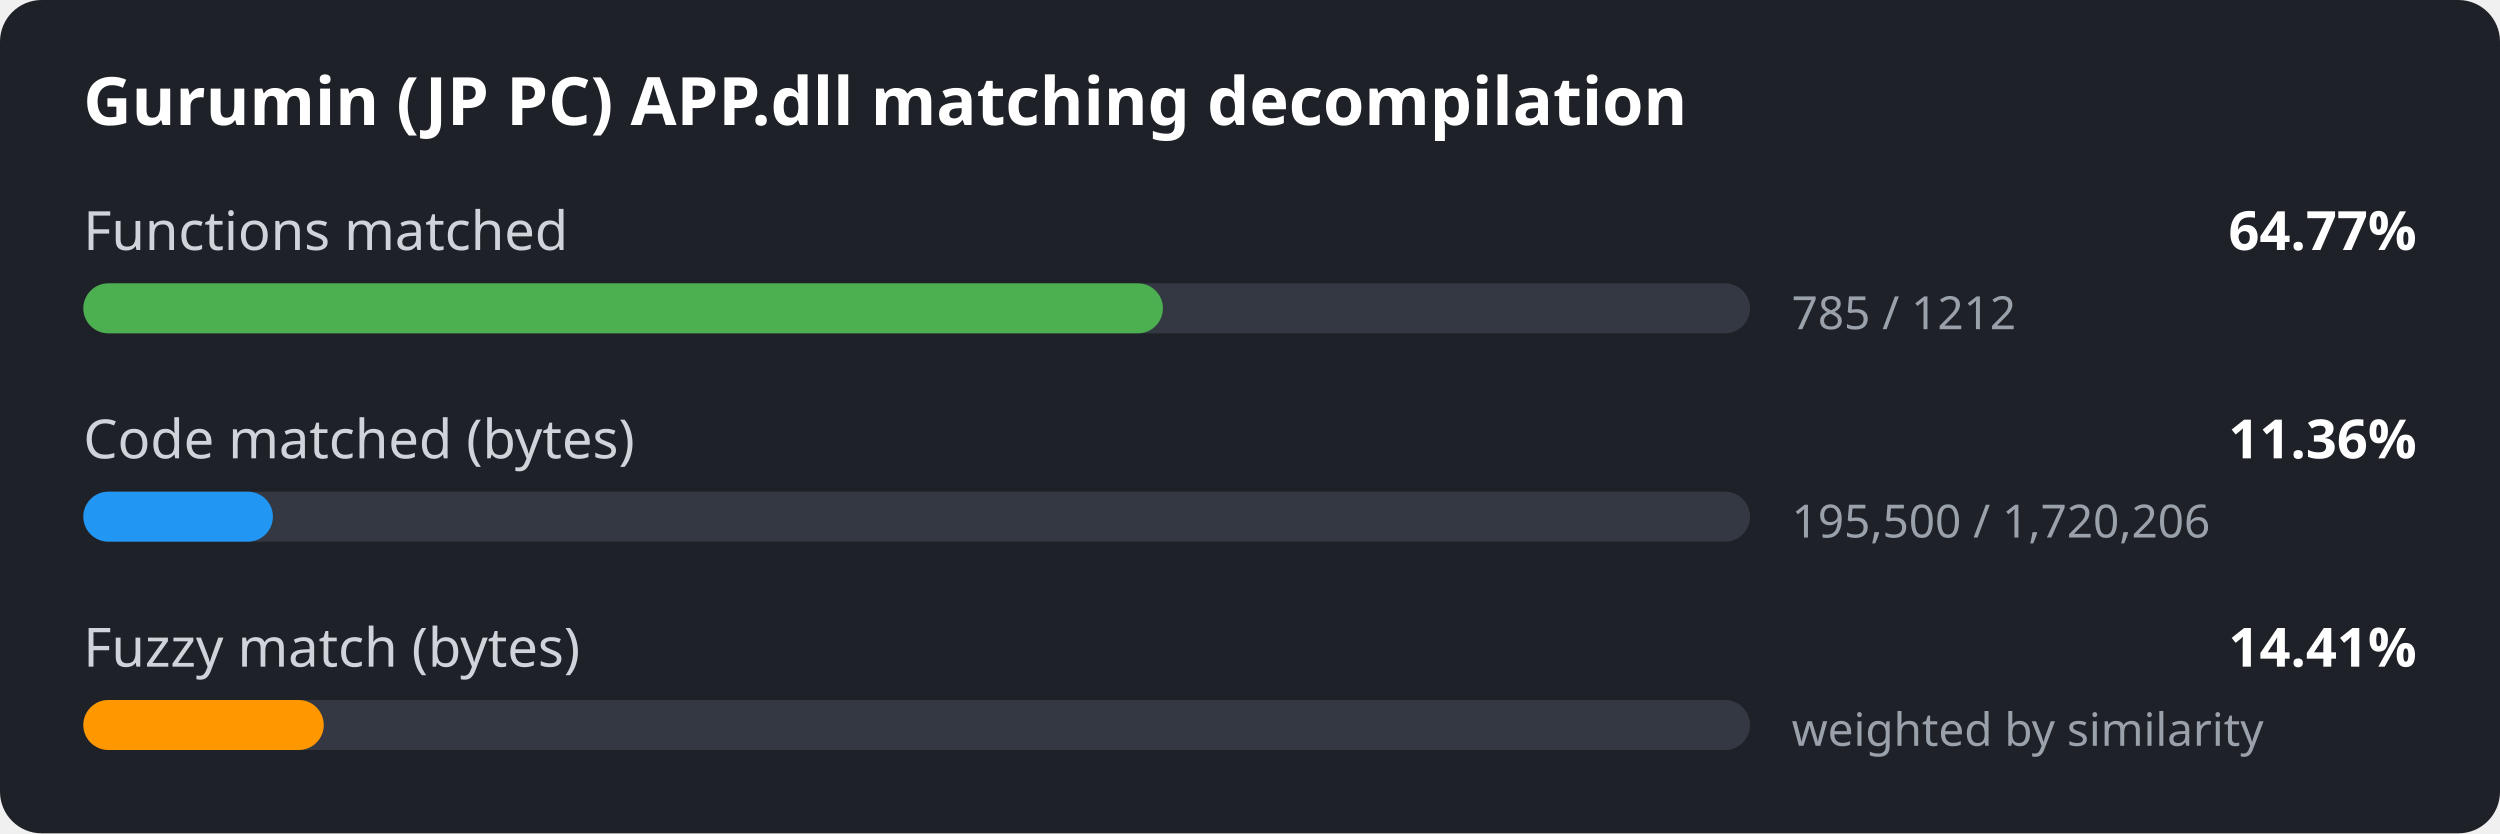
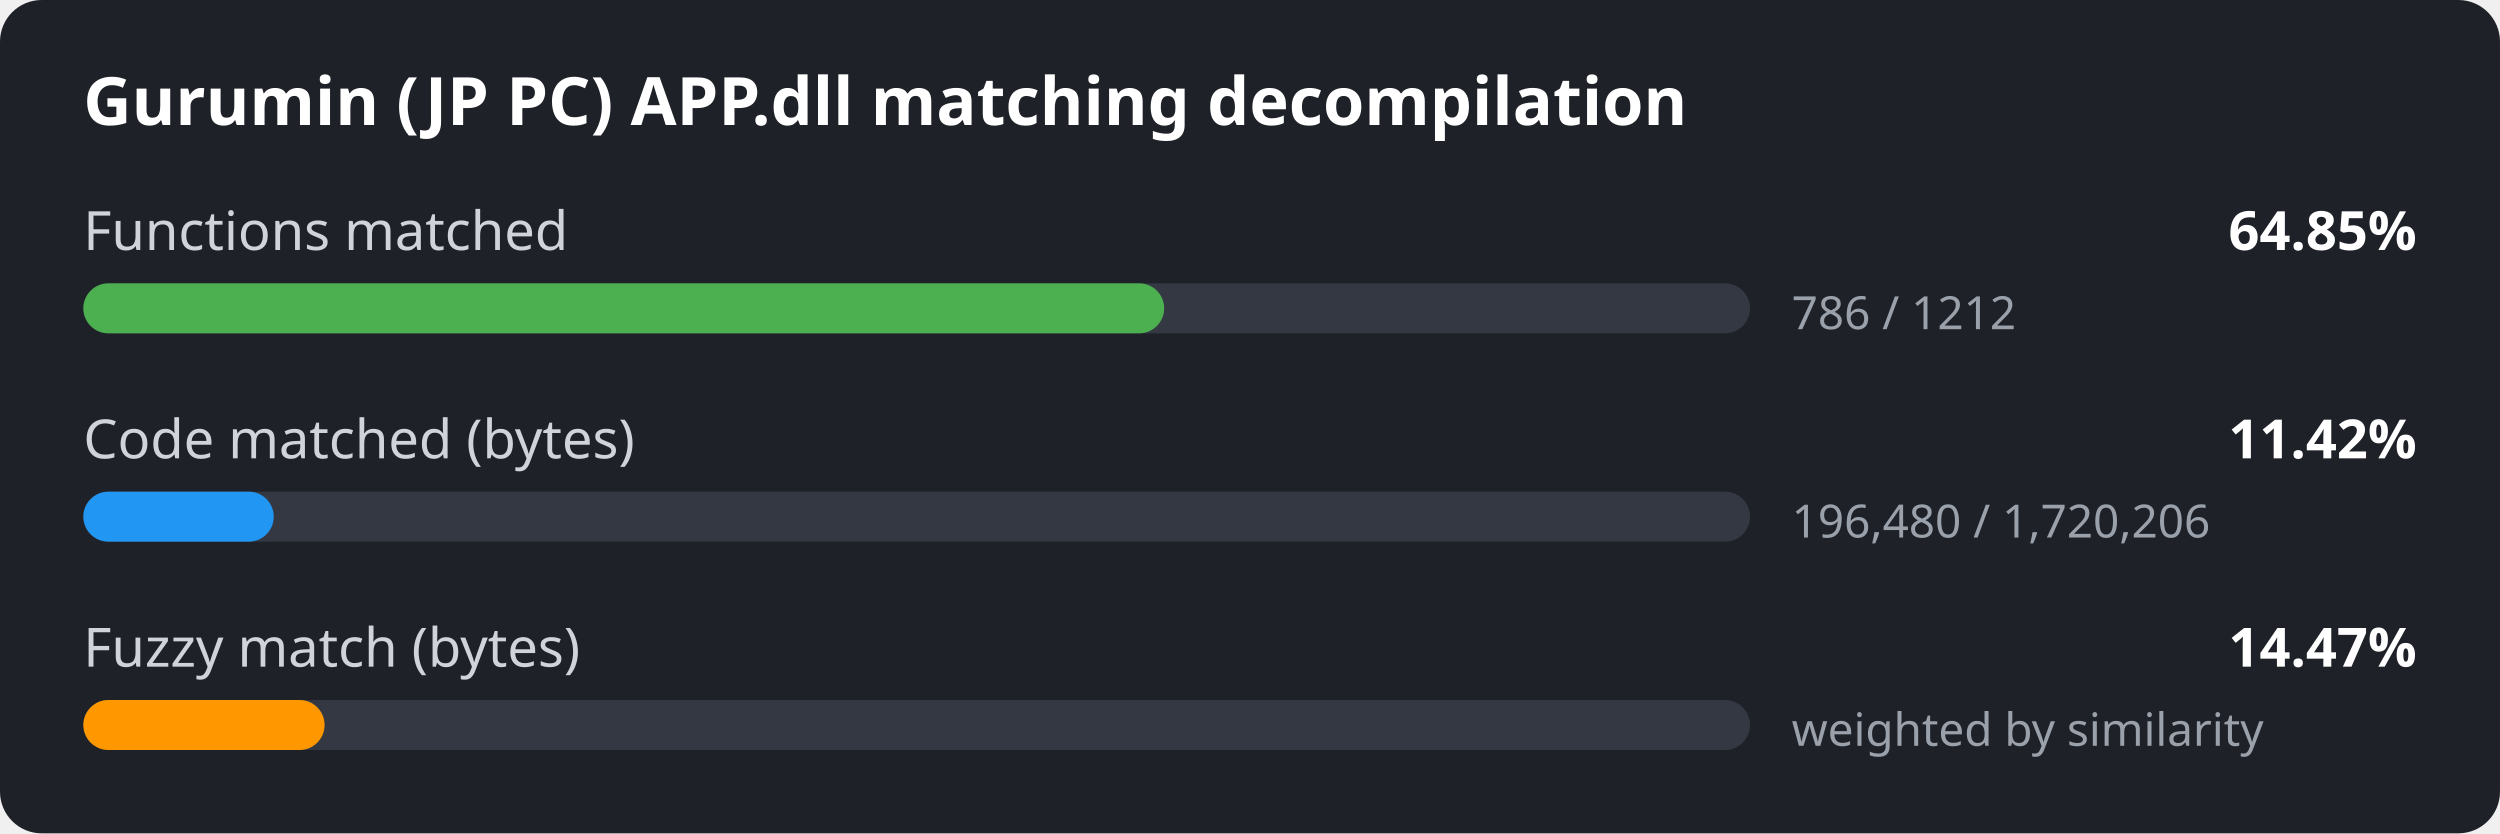
<svg xmlns="http://www.w3.org/2000/svg" width="600" height="200" viewBox="0 0 600 200">
  <style>
.bg { fill: #1e2127; }
.title { font: 600 16px sans-serif; fill: #ffffff; }
.label { font: 13px sans-serif; fill: #d0d4da; }
.value { font: 600 13px sans-serif; fill: #ffffff; }
.detail { font: 11px sans-serif; fill: #9aa1ab; }
.track { fill: #333842; }
</style>
  <rect width="600" height="200" rx="10" class="bg" />
  <text x="20" y="30" class="title">Gurumin (JP PC) APP.dll matching decompilation</text>
  <text x="20" y="60" class="label">Functions matched</text>
-   <text x="580" y="60" class="value" text-anchor="end">64.77%</text>
+   <text x="580" y="60" class="value" text-anchor="end">64.85%</text>
  <rect x="20" y="68" width="400" height="12" rx="6" class="track" />
-   <rect x="20" y="68" width="259.1" height="12" rx="6" fill="#4caf50" />
-   <text x="430" y="79" class="detail">785 / 1212</text>
+   <rect x="20" y="68" width="259.4" height="12" rx="6" fill="#4caf50" />
+   <text x="430" y="79" class="detail">786 / 1212</text>
  <text x="20" y="110" class="label">Code matched (bytes)</text>
-   <text x="580" y="110" class="value" text-anchor="end">11.36%</text>
+   <text x="580" y="110" class="value" text-anchor="end">11.42%</text>
  <rect x="20" y="118" width="400" height="12" rx="6" class="track" />
-   <rect x="20" y="118" width="45.5" height="12" rx="6" fill="#2196f3" />
-   <text x="430" y="129" class="detail">195,500 / 1,720,206</text>
+   <rect x="20" y="118" width="45.7" height="12" rx="6" fill="#2196f3" />
+   <text x="430" y="129" class="detail">196,480 / 1,720,206</text>
  <text x="20" y="160" class="label">Fuzzy match (bytes)</text>
-   <text x="580" y="160" class="value" text-anchor="end">14.41%</text>
+   <text x="580" y="160" class="value" text-anchor="end">14.47%</text>
  <rect x="20" y="168" width="400" height="12" rx="6" class="track" />
-   <rect x="20" y="168" width="57.7" height="12" rx="6" fill="#ff9800" />
+   <rect x="20" y="168" width="57.9" height="12" rx="6" fill="#ff9800" />
  <text x="430" y="179" class="detail">weighted by similarity</text>
</svg>
